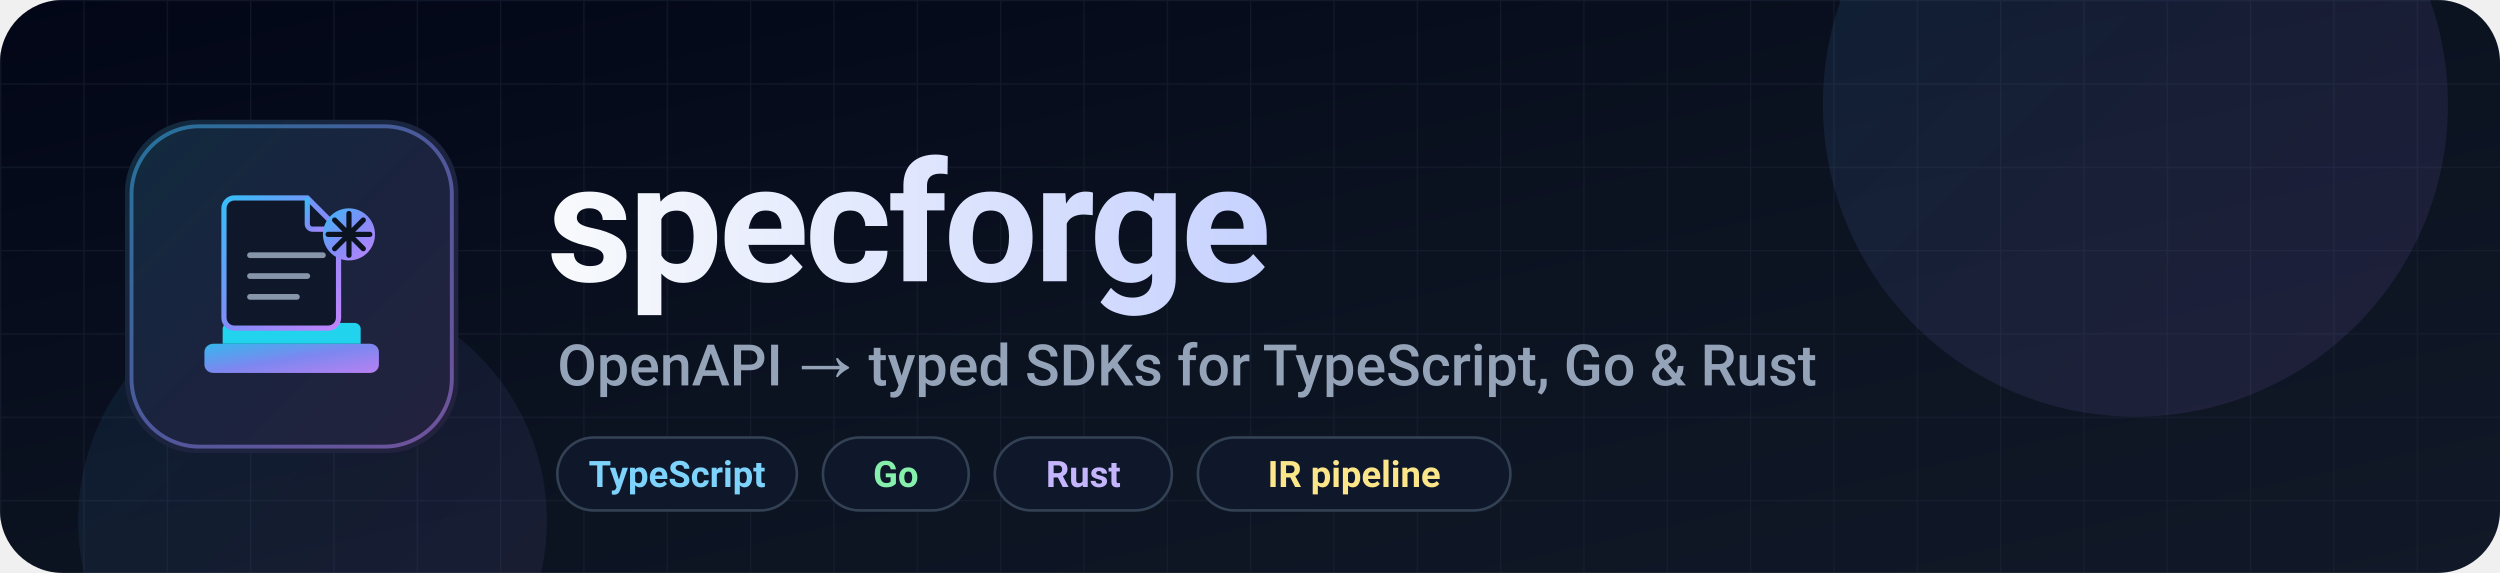
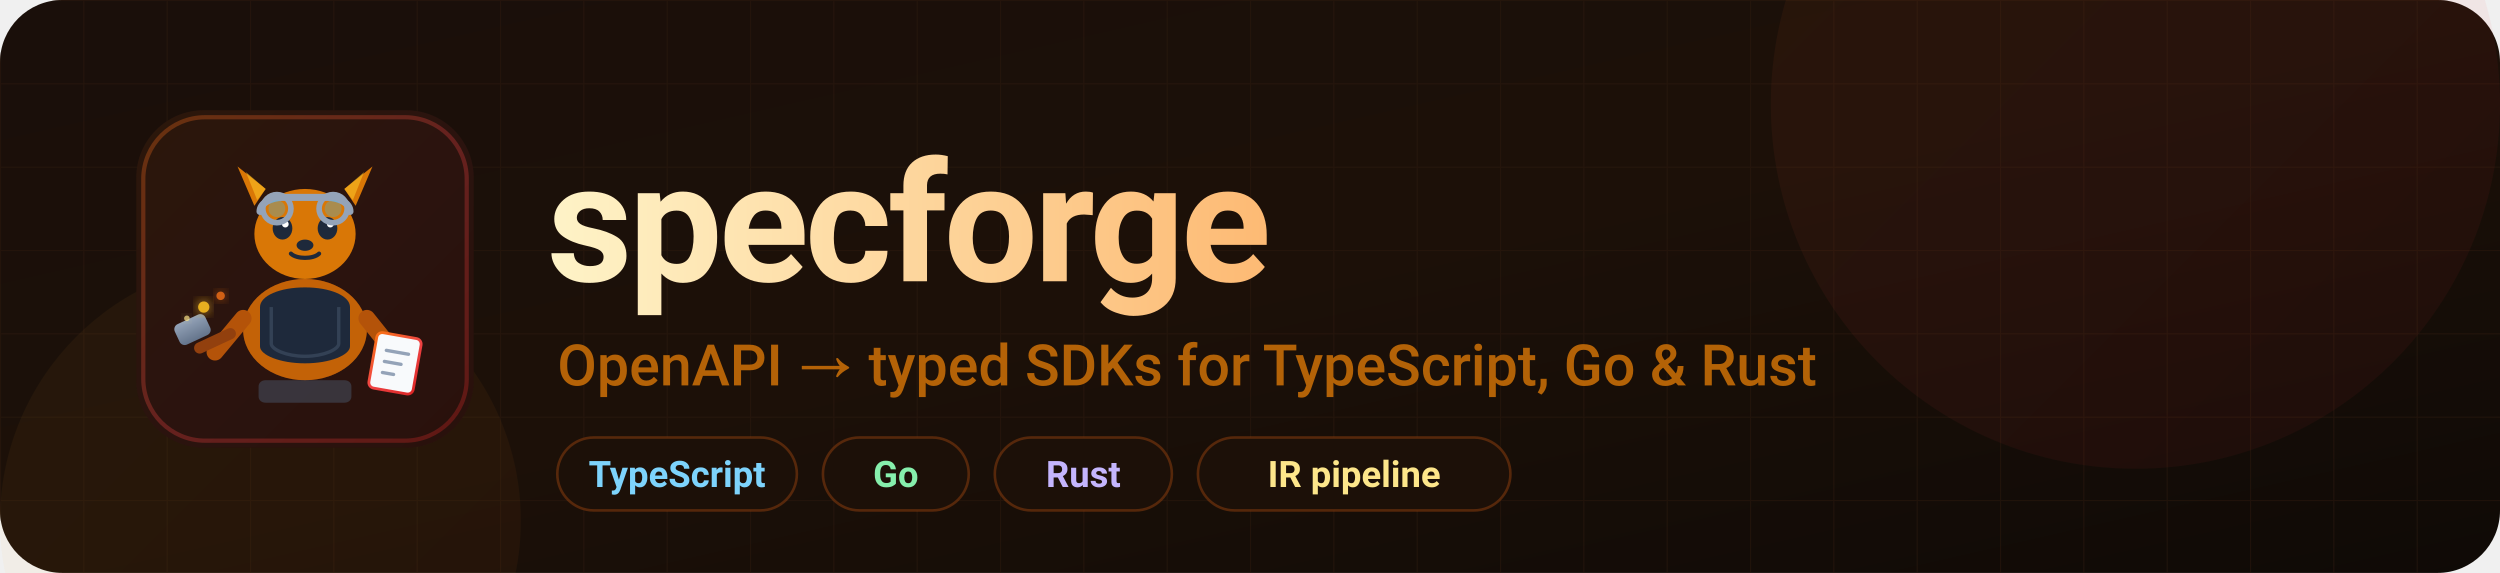
<svg xmlns="http://www.w3.org/2000/svg" viewBox="0 0 960 220" role="img" aria-label="specforge">
  <defs>
    <linearGradient id="bg" x1="0" y1="0" x2="1" y2="1">
-       <stop offset="0%" stop-color="#020617" />
-       <stop offset="50%" stop-color="#0b1220" />
-       <stop offset="100%" stop-color="#111827" />
+       <stop offset="0%" stop-color="#1a0f0a" />
+       <stop offset="50%" stop-color="#1c1008" />
+       <stop offset="100%" stop-color="#0f0a06" />
    </linearGradient>
-     <linearGradient id="accent" x1="0%" y1="0%" x2="100%" y2="100%">
-       <stop offset="0%" stop-color="#38bdf8" />
-       <stop offset="50%" stop-color="#818cf8" />
-       <stop offset="100%" stop-color="#c084fc" />
+     <linearGradient id="forge" x1="0%" y1="0%" x2="100%" y2="100%">
+       <stop offset="0%" stop-color="#f97316" />
+       <stop offset="50%" stop-color="#ef4444" />
+       <stop offset="100%" stop-color="#dc2626" />
+     </linearGradient>
+     <linearGradient id="ember" x1="0%" y1="0%" x2="100%" y2="100%">
+       <stop offset="0%" stop-color="#fbbf24" />
+       <stop offset="100%" stop-color="#f97316" />
    </linearGradient>
    <linearGradient id="text" x1="0%" y1="0%" x2="100%" y2="0%">
-       <stop offset="0%" stop-color="#f8fafc" />
-       <stop offset="100%" stop-color="#c7d2fe" />
+       <stop offset="0%" stop-color="#fef3c7" />
+       <stop offset="100%" stop-color="#fdba74" />
    </linearGradient>
+     <linearGradient id="metal" x1="0%" y1="0%" x2="0%" y2="100%">
+       <stop offset="0%" stop-color="#94a3b8" />
+       <stop offset="100%" stop-color="#64748b" />
+     </linearGradient>
+     <filter id="glow" x="-40%" y="-40%" width="180%" height="180%">
+       <feGaussianBlur stdDeviation="2" result="b" />
+       <feMerge>
+         <feMergeNode in="b" />
+         <feMergeNode in="SourceGraphic" />
+       </feMerge>
+     </filter>
    <pattern id="grid" width="32" height="32" patternUnits="userSpaceOnUse">
-       <path d="M32 0H0V32" fill="none" stroke="#1e293b" stroke-width="1" />
+       <path d="M32 0H0V32" fill="none" stroke="#2d1a0e" stroke-width="0.8" />
    </pattern>
  </defs>
  <rect width="960" height="220" rx="24" fill="url(#bg)" />
-   <rect width="960" height="220" rx="24" fill="url(#grid)" opacity="0.45" />
-   <circle cx="820" cy="40" r="120" fill="url(#accent)" opacity="0.10" />
-   <circle cx="120" cy="200" r="90" fill="url(#accent)" opacity="0.08" />
-   <g transform="translate(48,46) scale(1.0)">
-     <rect x="0" y="0" width="128" height="128" rx="28" fill="#0b1220" />
-     <rect x="0" y="0" width="128" height="128" rx="28" fill="url(#accent)" opacity="0.14" />
-     <rect x="2.5" y="2.5" width="123" height="123" rx="26" fill="none" stroke="url(#accent)" stroke-opacity="0.5" stroke-width="1.5" />
-     <path d="M34 86h60c2 0 3.5 1.4 3.5 3.2V94c0 1.8-1.5 3.2-3.5 3.2H34c-2 0-3.5-1.4-3.5-3.2v-4.8c0-1.8 1.5-3.2 3.5-3.2z" fill="url(#accent)" opacity="0.95" />
-     <path d="M40 78h48c1.4 0 2.5 1 2.5 2.3V86H37.5v-5.7c0-1.3 1.1-2.3 2.5-2.3z" fill="#22d3ee" />
-     <path d="M42 30h28l12 12v34c0 2.2-1.8 4-4 4H42c-2.2 0-4-1.8-4-4V34c0-2.2 1.8-4 4-4z" fill="#0f172a" stroke="url(#accent)" stroke-width="2" />
-     <path d="M70 30v10c0 1.1.9 2 2 2h10" fill="none" stroke="url(#accent)" stroke-width="2" />
-     <path d="M48 52h28M48 60h22M48 68h18" stroke="#94a3b8" stroke-width="2.2" stroke-linecap="round" opacity="0.9" />
-     <circle cx="86" cy="44" r="10" fill="url(#accent)" />
-     <path d="M86 36v16M78 44h16M80.5 38.5l11 11M80.5 49.5l11-11" stroke="#0b1220" stroke-width="2" stroke-linecap="round" />
+   <rect width="960" height="220" rx="24" fill="url(#grid)" opacity="0.5" />
+   <circle cx="820" cy="40" r="140" fill="url(#forge)" opacity="0.06" />
+   <circle cx="100" cy="200" r="100" fill="url(#ember)" opacity="0.05" />
+   <g transform="translate(48,38) scale(1.08)">
+     <rect x="4" y="4" width="120" height="120" rx="24" fill="#1a0f0a" />
+     <rect x="4" y="4" width="120" height="120" rx="24" fill="url(#forge)" opacity="0.08" />
+     <rect x="6.5" y="6.5" width="115" height="115" rx="22" fill="none" stroke="url(#forge)" stroke-opacity="0.3" stroke-width="1.5" />
+     <ellipse cx="64" cy="82" rx="22" ry="18" fill="#b45309" />
+     <ellipse cx="64" cy="82" rx="22" ry="18" fill="#d97706" opacity="0.4" />
+     <path d="M48 74c0-4 7-7 16-7s16 3 16 7v14c0 3-7 6-16 6s-16-3-16-6z" fill="#1e293b" />
+     <path d="M52 74v13c0 2 5.3 4.5 12 4.5s12-2.5 12-4.5V74" fill="none" stroke="#334155" stroke-width="1.2" />
+     <ellipse cx="64" cy="48" rx="18" ry="16" fill="#d97706" />
+     <path d="M46 38l-6-14 10 8z" fill="#d97706" />
+     <path d="M47 36l-4-10 7 6z" fill="#fbbf24" opacity="0.6" />
+     <path d="M82 38l6-14-10 8z" fill="#d97706" />
+     <path d="M81 36l4-10-7 6z" fill="#fbbf24" opacity="0.6" />
+     <ellipse cx="56" cy="46" rx="3.5" ry="4" fill="#1e293b" />
+     <ellipse cx="72" cy="46" rx="3.5" ry="4" fill="#1e293b" />
+     <circle cx="57" cy="44.5" r="1.2" fill="white" />
+     <circle cx="73" cy="44.5" r="1.2" fill="white" />
+     <ellipse cx="64" cy="52" rx="3" ry="2" fill="#1e293b" />
+     <path d="M59 55c2 2 8 2 10 0" fill="none" stroke="#1e293b" stroke-width="1.5" stroke-linecap="round" />
+     <path d="M48 40c0-3 4-5 8-5h16c4 0 8 2 8 5" fill="none" stroke="#94a3b8" stroke-width="2.5" stroke-linecap="round" />
+     <circle cx="54" cy="39" r="5" fill="none" stroke="#94a3b8" stroke-width="2" />
+     <circle cx="74" cy="39" r="5" fill="none" stroke="#94a3b8" stroke-width="2" />
+     <circle cx="54" cy="39" r="3" fill="#38bdf8" opacity="0.3" />
+     <circle cx="74" cy="39" r="3" fill="#38bdf8" opacity="0.3" />
+     <path d="M42 78l-10 12" stroke="#b45309" stroke-width="6" stroke-linecap="round" />
+     <rect x="24" y="84" width="16" height="4" rx="2" fill="#92400e" transform="rotate(-25 32 86)" />
+     <rect x="18" y="78" width="12" height="8" rx="2" fill="url(#metal)" transform="rotate(-25 24 82)" />
+     <path d="M86 78l8 10" stroke="#b45309" stroke-width="6" stroke-linecap="round" />
+     <rect x="88" y="84" width="16" height="20" rx="2" fill="#f8fafc" transform="rotate(10 96 94)" />
+     <rect x="88" y="84" width="16" height="20" rx="2" fill="none" stroke="url(#forge)" stroke-width="1" transform="rotate(10 96 94)" />
+     <line x1="92" y1="90" x2="100" y2="90" stroke="#94a3b8" stroke-width="1.2" stroke-linecap="round" transform="rotate(10 96 95)" />
+     <line x1="92" y1="94" x2="98" y2="94" stroke="#94a3b8" stroke-width="1.2" stroke-linecap="round" transform="rotate(10 96 95)" />
+     <line x1="92" y1="98" x2="96" y2="98" stroke="#94a3b8" stroke-width="1.2" stroke-linecap="round" transform="rotate(10 96 95)" />
+     <circle cx="28" cy="74" r="2" fill="#fbbf24" filter="url(#glow)" opacity="0.9" />
+     <circle cx="34" cy="70" r="1.5" fill="#f97316" filter="url(#glow)" opacity="0.8" />
+     <circle cx="22" cy="78" r="1" fill="#fde68a" filter="url(#glow)" opacity="0.7" />
+     <path d="M50 100h28c1.5 0 2.5 1 2.5 2.2v3.6c0 1.2-1 2.2-2.5 2.2H50c-1.5 0-2.5-1-2.5-2.2v-3.6c0-1.2 1-2.2 2.5-2.2z" fill="#475569" opacity="0.5" />
  </g>
  <text x="210" y="108" font-family="ui-sans-serif, system-ui, -apple-system, Segoe UI, Roboto, Helvetica, Arial" font-size="64" font-weight="750" fill="url(#text)" letter-spacing="-1.5">specforge</text>
-   <text x="214" y="148" font-family="ui-sans-serif, system-ui, -apple-system, Segoe UI, Roboto, Helvetica, Arial" font-size="22" font-weight="500" fill="#94a3b8">OpenAPI → typed SDKs for TypeScript, Go &amp; Rust</text>
+   <text x="214" y="148" font-family="ui-sans-serif, system-ui, -apple-system, Segoe UI, Roboto, Helvetica, Arial" font-size="22" font-weight="500" fill="#d97706" opacity="0.8">OpenAPI → typed SDKs for TypeScript, Go &amp; Rust</text>
  <g font-family="ui-sans-serif, system-ui, Segoe UI, Roboto, Helvetica, Arial" font-size="14" font-weight="600">
-     <rect x="214" y="168" width="92" height="28" rx="14" fill="#0f172a" stroke="#334155" />
+     <rect x="214" y="168" width="92" height="28" rx="14" fill="#1c1008" stroke="#92400e" stroke-opacity="0.5" />
    <text x="260" y="187" text-anchor="middle" fill="#7dd3fc">TypeScript</text>
-     <rect x="316" y="168" width="56" height="28" rx="14" fill="#0f172a" stroke="#334155" />
+     <rect x="316" y="168" width="56" height="28" rx="14" fill="#1c1008" stroke="#92400e" stroke-opacity="0.5" />
    <text x="344" y="187" text-anchor="middle" fill="#86efac">Go</text>
-     <rect x="382" y="168" width="68" height="28" rx="14" fill="#0f172a" stroke="#334155" />
+     <rect x="382" y="168" width="68" height="28" rx="14" fill="#1c1008" stroke="#92400e" stroke-opacity="0.5" />
    <text x="416" y="187" text-anchor="middle" fill="#c4b5fd">Rust</text>
-     <rect x="460" y="168" width="120" height="28" rx="14" fill="#0f172a" stroke="#334155" />
+     <rect x="460" y="168" width="120" height="28" rx="14" fill="#1c1008" stroke="#92400e" stroke-opacity="0.5" />
    <text x="520" y="187" text-anchor="middle" fill="#fde68a">IR pipeline</text>
  </g>
</svg>
